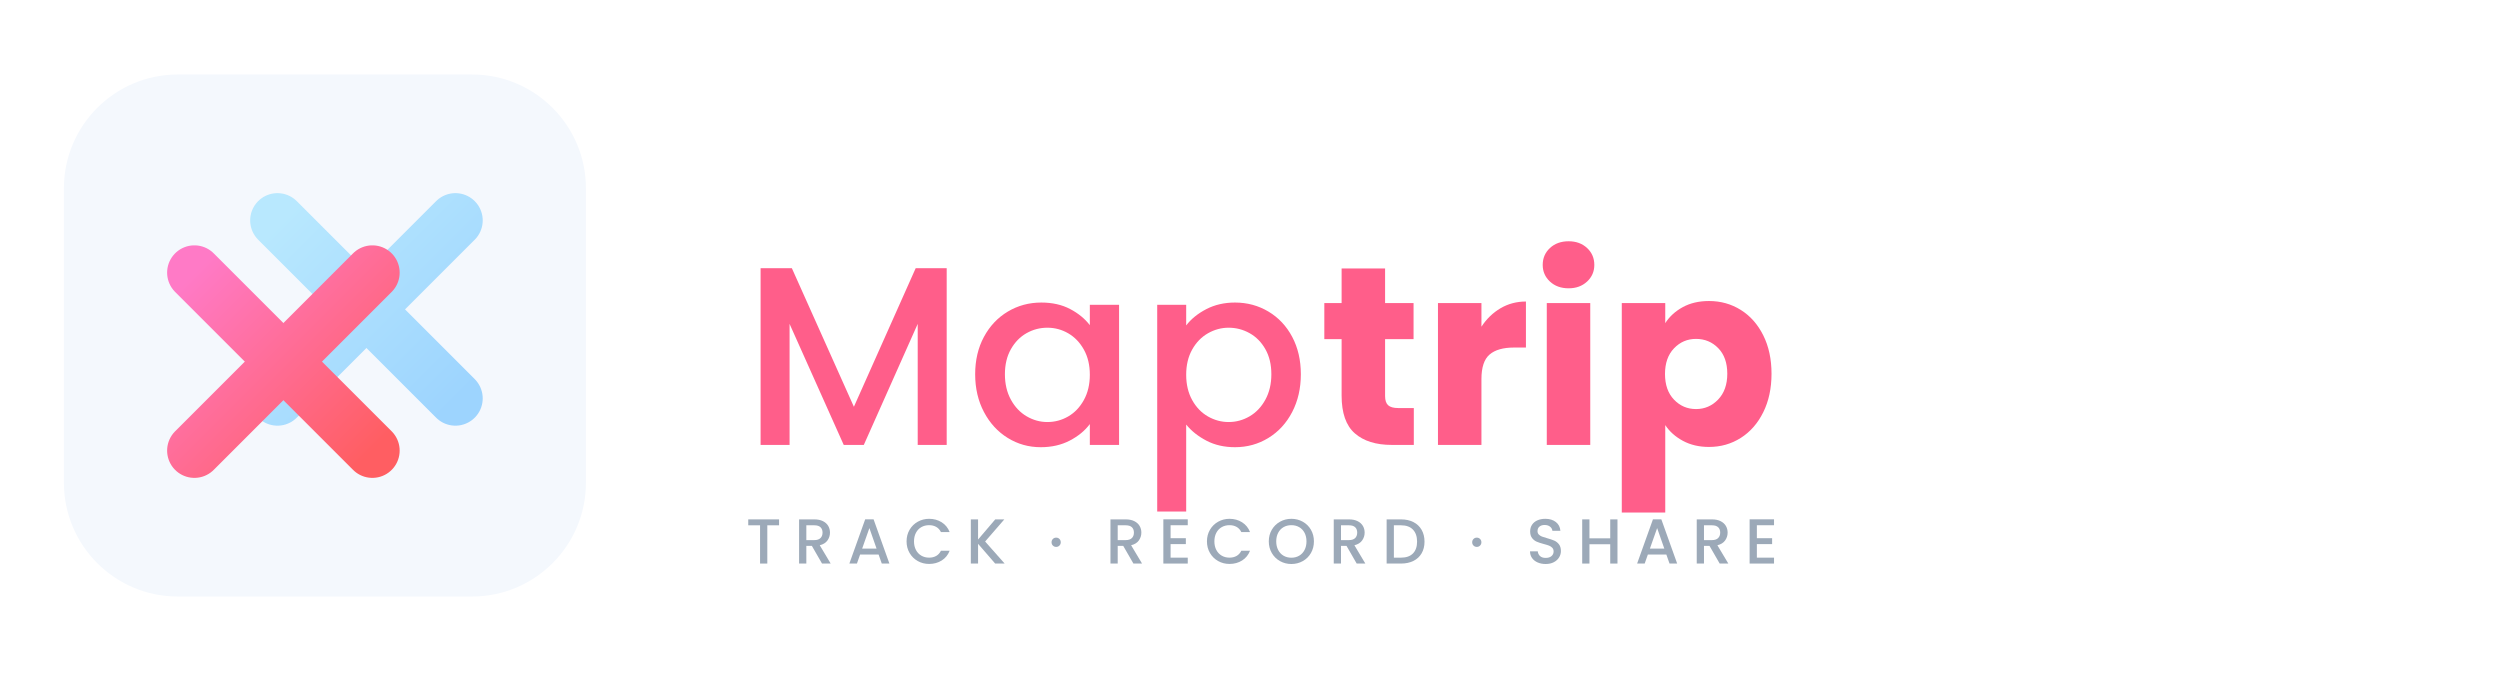
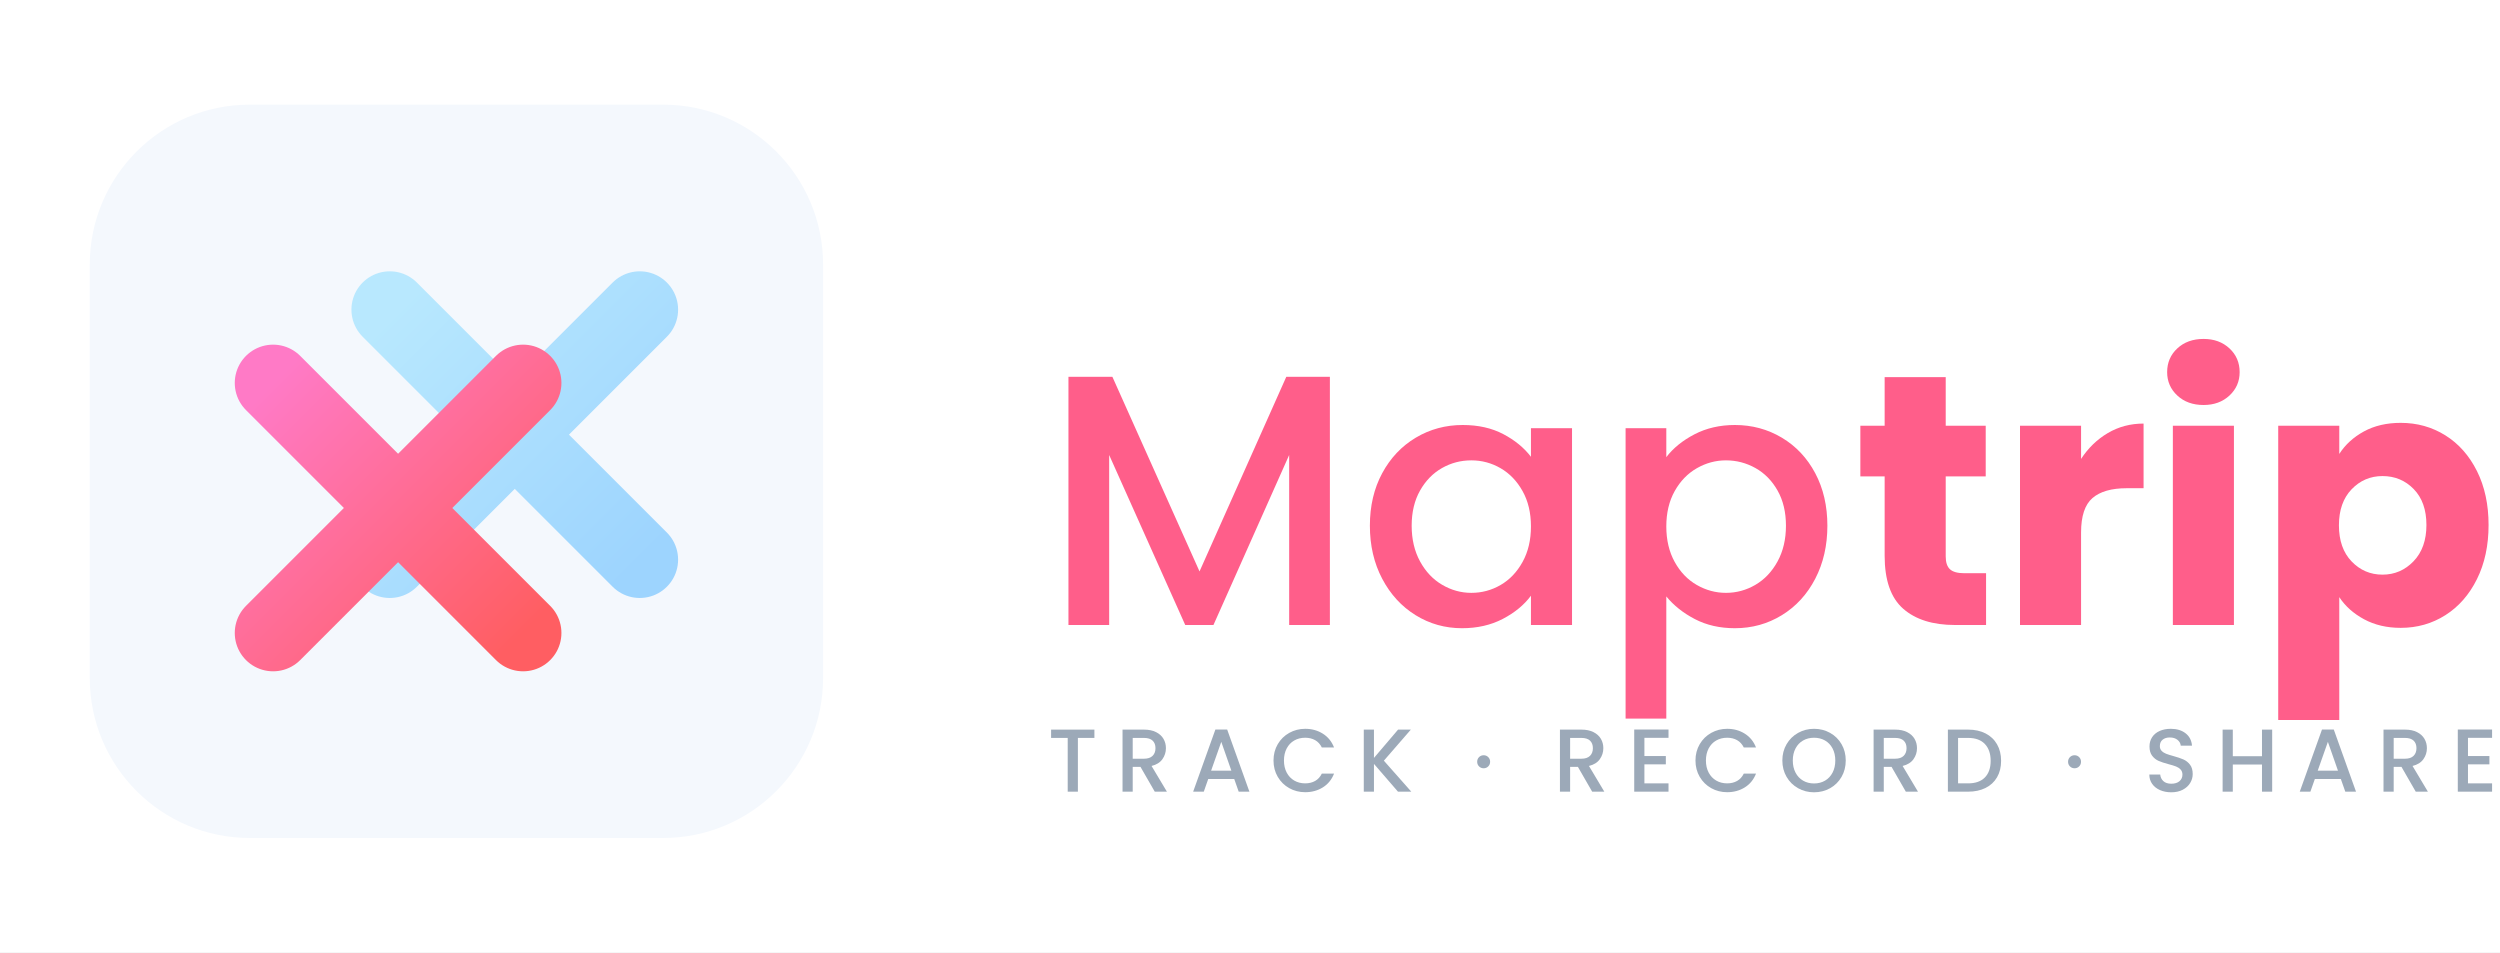
- <svg xmlns="http://www.w3.org/2000/svg" width="1180" height="320" viewBox="0 0 1180 320">
+ <svg xmlns="http://www.w3.org/2000/svg" width="840" height="320" viewBox="0 0 840 320">
  <defs>
    <linearGradient id="lx" x1="0" y1="0" x2="1" y2="1">
      <stop offset="0" stop-color="#7CD8FF" />
      <stop offset="1" stop-color="#46B0FF" />
    </linearGradient>
    <linearGradient id="dx" x1="0" y1="0" x2="1" y2="1">
      <stop offset="0" stop-color="#FF7AC6" />
      <stop offset="1" stop-color="#FF5E62" />
    </linearGradient>
  </defs>
-   <rect width="1180" height="320" fill="#FFFFFF" />
+   <rect width="840" height="320" fill="#FFFFFF" />
  <g transform="translate(10,15) scale(0.56)">
    <rect x="36" y="36" width="440" height="440" rx="96" fill="#F4F8FD" />
    <clipPath id="cp">
      <rect x="36" y="36" width="440" height="440" rx="96" />
    </clipPath>
    <g clip-path="url(#cp)">
      <g opacity="0.5">
        <path d="M216.0 159.0 L366.0 309.0" stroke="url(#lx)" stroke-width="46" stroke-linecap="round" />
        <path d="M366.0 159.0 L216.0 309.0" stroke="url(#lx)" stroke-width="46" stroke-linecap="round" />
      </g>
      <g opacity="1.0">
        <path d="M146.0 203.0 L296.0 353.0" stroke="url(#dx)" stroke-width="46" stroke-linecap="round" />
        <path d="M296.0 203.0 L146.0 353.0" stroke="url(#dx)" stroke-width="46" stroke-linecap="round" />
      </g>
    </g>
  </g>
  <g transform="translate(20,30)">
    <g transform="translate(330.00,180.00) scale(0.12,-0.12)">
      <path d="M807 695V0H693V476L481 0H402L189 476V0H75V695H198L442 150L685 695Z" fill="#FF5E8A" />
    </g>
    <g transform="translate(435.84,180.00) scale(0.12,-0.12)">
      <path d="M297 560Q362 560 410.5 534.5Q459 509 488 471V551H603V0H488V82Q459 43 409.0 17.0Q359 -9 295 -9Q224 -9 165.0 27.5Q106 64 71.5 129.5Q37 195 37 278Q37 361 71.5 425.0Q106 489 165.5 524.5Q225 560 297 560ZM321 461Q277 461 239.0 439.5Q201 418 177.5 376.5Q154 335 154 278Q154 221 177.5 178.0Q201 135 239.5 112.5Q278 90 321 90Q365 90 403.0 112.0Q441 134 464.5 176.5Q488 219 488 276Q488 333 464.5 375.0Q441 417 403.0 439.0Q365 461 321 461Z" fill="#FF5E8A" />
    </g>
    <g transform="translate(517.20,180.00) scale(0.12,-0.12)">
      <path d="M381 560Q453 560 512.5 524.5Q572 489 606.0 425.0Q640 361 640 278Q640 195 606.0 129.5Q572 64 512.5 27.5Q453 -9 381 -9Q318 -9 269.0 16.5Q220 42 189 80V-262H75V551H189V470Q218 508 268.0 534.0Q318 560 381 560ZM356 461Q313 461 274.5 439.0Q236 417 212.5 375.0Q189 333 189 276Q189 219 212.5 176.5Q236 134 274.5 112.0Q313 90 356 90Q400 90 438.5 112.5Q477 135 500.5 178.0Q524 221 524 278Q524 335 500.5 376.5Q477 418 438.5 439.5Q400 461 356 461Z" fill="#FF5E8A" />
    </g>
    <g transform="translate(602.56,180.00) scale(0.12,-0.12)">
      <path d="M373 145V0H286Q193 0 141.0 45.5Q89 91 89 194V416H21V558H89V694H260V558H372V416H260V192Q260 167 272.0 156.0Q284 145 312 145Z" fill="#FF5E8A" />
    </g>
    <g transform="translate(651.28,180.00) scale(0.12,-0.12)">
      <path d="M408 564V383H361Q297 383 265.0 355.5Q233 328 233 259V0H62V558H233V465Q263 511 308.0 537.5Q353 564 408 564Z" fill="#FF5E8A" />
    </g>
    <g transform="translate(702.64,180.00) scale(0.12,-0.12)">
      <path d="M46 708Q46 748 74.5 774.5Q103 801 148 801Q192 801 220.5 774.5Q249 748 249 708Q249 669 220.5 642.5Q192 616 148 616Q103 616 74.5 642.5Q46 669 46 708ZM233 558V0H62V558Z" fill="#FF5E8A" />
    </g>
    <g transform="translate(738.04,180.00) scale(0.12,-0.12)">
      <path d="M405 566Q474 566 530.0 531.0Q586 496 618.5 431.0Q651 366 651 280Q651 194 618.5 128.5Q586 63 530.0 27.5Q474 -8 405 -8Q347 -8 302.5 16.0Q258 40 233 78V-266H62V558H233V479Q258 518 302.0 542.0Q346 566 405 566ZM354 417Q303 417 267.5 380.0Q232 343 232 279Q232 215 267.5 178.0Q303 141 354 141Q405 141 441.0 178.5Q477 216 477 280Q477 344 441.5 380.5Q406 417 354 417Z" fill="#FF5E8A" />
    </g>
    <g transform="translate(332.00,236.00) scale(0.03,-0.03)">
      <path d="M524 695V602H339V0H225V602H39V695Z" fill="#9CA9B8" />
    </g>
    <g transform="translate(354.92,236.00) scale(0.03,-0.03)">
      <path d="M436 0 276 278H189V0H75V695H315Q395 695 450.5 667.0Q506 639 533.5 592.0Q561 545 561 487Q561 419 521.5 363.5Q482 308 400 288L572 0ZM189 369H315Q379 369 411.5 401.0Q444 433 444 487Q444 541 412.0 571.5Q380 602 315 602H189Z" fill="#9CA9B8" />
    </g>
    <g transform="translate(379.88,236.00) scale(0.03,-0.03)">
      <path d="M494 142H203L153 0H34L283 696H415L664 0H544ZM462 235 349 558 235 235Z" fill="#9CA9B8" />
    </g>
    <g transform="translate(406.79,236.00) scale(0.03,-0.03)">
      <path d="M392 704Q503 704 589.5 649.5Q676 595 715 495H578Q551 550 503.0 577.0Q455 604 392 604Q323 604 269.0 573.0Q215 542 184.5 484.0Q154 426 154 349Q154 272 184.5 214.0Q215 156 269.0 124.5Q323 93 392 93Q455 93 503.0 120.0Q551 147 578 202H715Q676 102 589.5 48.0Q503 -6 392 -6Q294 -6 213.0 39.5Q132 85 84.5 166.0Q37 247 37 349Q37 451 84.5 532.0Q132 613 213.5 658.5Q295 704 392 704Z" fill="#9CA9B8" />
    </g>
    <g transform="translate(435.98,236.00) scale(0.03,-0.03)">
      <path d="M458 0 189 311V0H75V695H189V378L459 695H602L300 347L607 0Z" fill="#9CA9B8" />
    </g>
    <g transform="translate(474.77,236.00) scale(0.03,-0.03)">
      <path d="M52 335Q52 366 73.0 387.0Q94 408 125 408Q155 408 176.0 387.0Q197 366 197 335Q197 304 176.0 283.0Q155 262 125 262Q94 262 73.0 283.0Q52 304 52 335Z" fill="#9CA9B8" />
    </g>
    <g transform="translate(501.89,236.00) scale(0.03,-0.03)">
      <path d="M436 0 276 278H189V0H75V695H315Q395 695 450.5 667.0Q506 639 533.5 592.0Q561 545 561 487Q561 419 521.5 363.5Q482 308 400 288L572 0ZM189 369H315Q379 369 411.5 401.0Q444 433 444 487Q444 541 412.0 571.5Q380 602 315 602H189Z" fill="#9CA9B8" />
    </g>
    <g transform="translate(526.85,236.00) scale(0.03,-0.03)">
      <path d="M189 603V399H429V306H189V93H459V0H75V696H459V603Z" fill="#9CA9B8" />
    </g>
    <g transform="translate(548.57,236.00) scale(0.03,-0.03)">
      <path d="M392 704Q503 704 589.5 649.5Q676 595 715 495H578Q551 550 503.0 577.0Q455 604 392 604Q323 604 269.0 573.0Q215 542 184.5 484.0Q154 426 154 349Q154 272 184.5 214.0Q215 156 269.0 124.5Q323 93 392 93Q455 93 503.0 120.0Q551 147 578 202H715Q676 102 589.5 48.0Q503 -6 392 -6Q294 -6 213.0 39.5Q132 85 84.5 166.0Q37 247 37 349Q37 451 84.5 532.0Q132 613 213.5 658.5Q295 704 392 704Z" fill="#9CA9B8" />
    </g>
    <g transform="translate(577.76,236.00) scale(0.03,-0.03)">
      <path d="M37 349Q37 451 84.5 532.0Q132 613 213.5 658.5Q295 704 392 704Q490 704 571.5 658.5Q653 613 700.0 532.0Q747 451 747 349Q747 247 700.0 165.5Q653 84 571.5 38.5Q490 -7 392 -7Q295 -7 213.5 38.5Q132 84 84.5 165.5Q37 247 37 349ZM630 349Q630 426 599.5 484.0Q569 542 515.0 573.0Q461 604 392 604Q323 604 269.0 573.0Q215 542 184.5 484.0Q154 426 154 349Q154 272 184.5 213.5Q215 155 269.0 123.5Q323 92 392 92Q461 92 515.0 123.5Q569 155 599.5 213.5Q630 272 630 349Z" fill="#9CA9B8" />
    </g>
    <g transform="translate(607.28,236.00) scale(0.03,-0.03)">
      <path d="M436 0 276 278H189V0H75V695H315Q395 695 450.5 667.0Q506 639 533.5 592.0Q561 545 561 487Q561 419 521.5 363.5Q482 308 400 288L572 0ZM189 369H315Q379 369 411.5 401.0Q444 433 444 487Q444 541 412.0 571.5Q380 602 315 602H189Z" fill="#9CA9B8" />
    </g>
    <g transform="translate(632.24,236.00) scale(0.03,-0.03)">
      <path d="M671 345Q671 239 625.5 161.0Q580 83 496.5 41.5Q413 0 302 0H75V695H302Q413 695 496.5 652.5Q580 610 625.5 530.5Q671 451 671 345ZM554 345Q554 466 489.0 534.0Q424 602 302 602H189V93H302Q424 93 489.0 159.0Q554 225 554 345Z" fill="#9CA9B8" />
    </g>
    <g transform="translate(673.31,236.00) scale(0.03,-0.03)">
      <path d="M52 335Q52 366 73.0 387.0Q94 408 125 408Q155 408 176.0 387.0Q197 366 197 335Q197 304 176.0 283.0Q155 262 125 262Q94 262 73.0 283.0Q52 304 52 335Z" fill="#9CA9B8" />
    </g>
    <g transform="translate(700.43,236.00) scale(0.03,-0.03)">
      <path d="M58 192H180Q184 147 215.5 118.0Q247 89 304 89Q363 89 396.0 117.5Q429 146 429 191Q429 226 408.5 248.0Q388 270 357.5 282.0Q327 294 273 308Q205 326 162.5 344.5Q120 363 90.0 402.0Q60 441 60 506Q60 566 90.0 611.0Q120 656 174.0 680.0Q228 704 299 704Q400 704 464.5 653.5Q529 603 536 515H410Q407 553 374.0 580.0Q341 607 287 607Q238 607 207.0 582.0Q176 557 176 510Q176 478 195.5 457.5Q215 437 245.0 425.0Q275 413 327 399Q396 380 439.5 361.0Q483 342 513.5 302.5Q544 263 544 197Q544 144 515.5 97.0Q487 50 432.5 21.5Q378 -7 304 -7Q234 -7 178.0 17.5Q122 42 90.0 87.0Q58 132 58 192Z" fill="#9CA9B8" />
    </g>
    <g transform="translate(724.55,236.00) scale(0.03,-0.03)">
      <path d="M630 695V0H516V304H189V0H75V695H189V397H516V695Z" fill="#9CA9B8" />
    </g>
    <g transform="translate(751.70,236.00) scale(0.03,-0.03)">
      <path d="M494 142H203L153 0H34L283 696H415L664 0H544ZM462 235 349 558 235 235Z" fill="#9CA9B8" />
    </g>
    <g transform="translate(778.61,236.00) scale(0.03,-0.03)">
      <path d="M436 0 276 278H189V0H75V695H315Q395 695 450.5 667.0Q506 639 533.5 592.0Q561 545 561 487Q561 419 521.5 363.5Q482 308 400 288L572 0ZM189 369H315Q379 369 411.5 401.0Q444 433 444 487Q444 541 412.0 571.5Q380 602 315 602H189Z" fill="#9CA9B8" />
    </g>
    <g transform="translate(803.57,236.00) scale(0.03,-0.03)">
      <path d="M189 603V399H429V306H189V93H459V0H75V696H459V603Z" fill="#9CA9B8" />
    </g>
  </g>
</svg>
